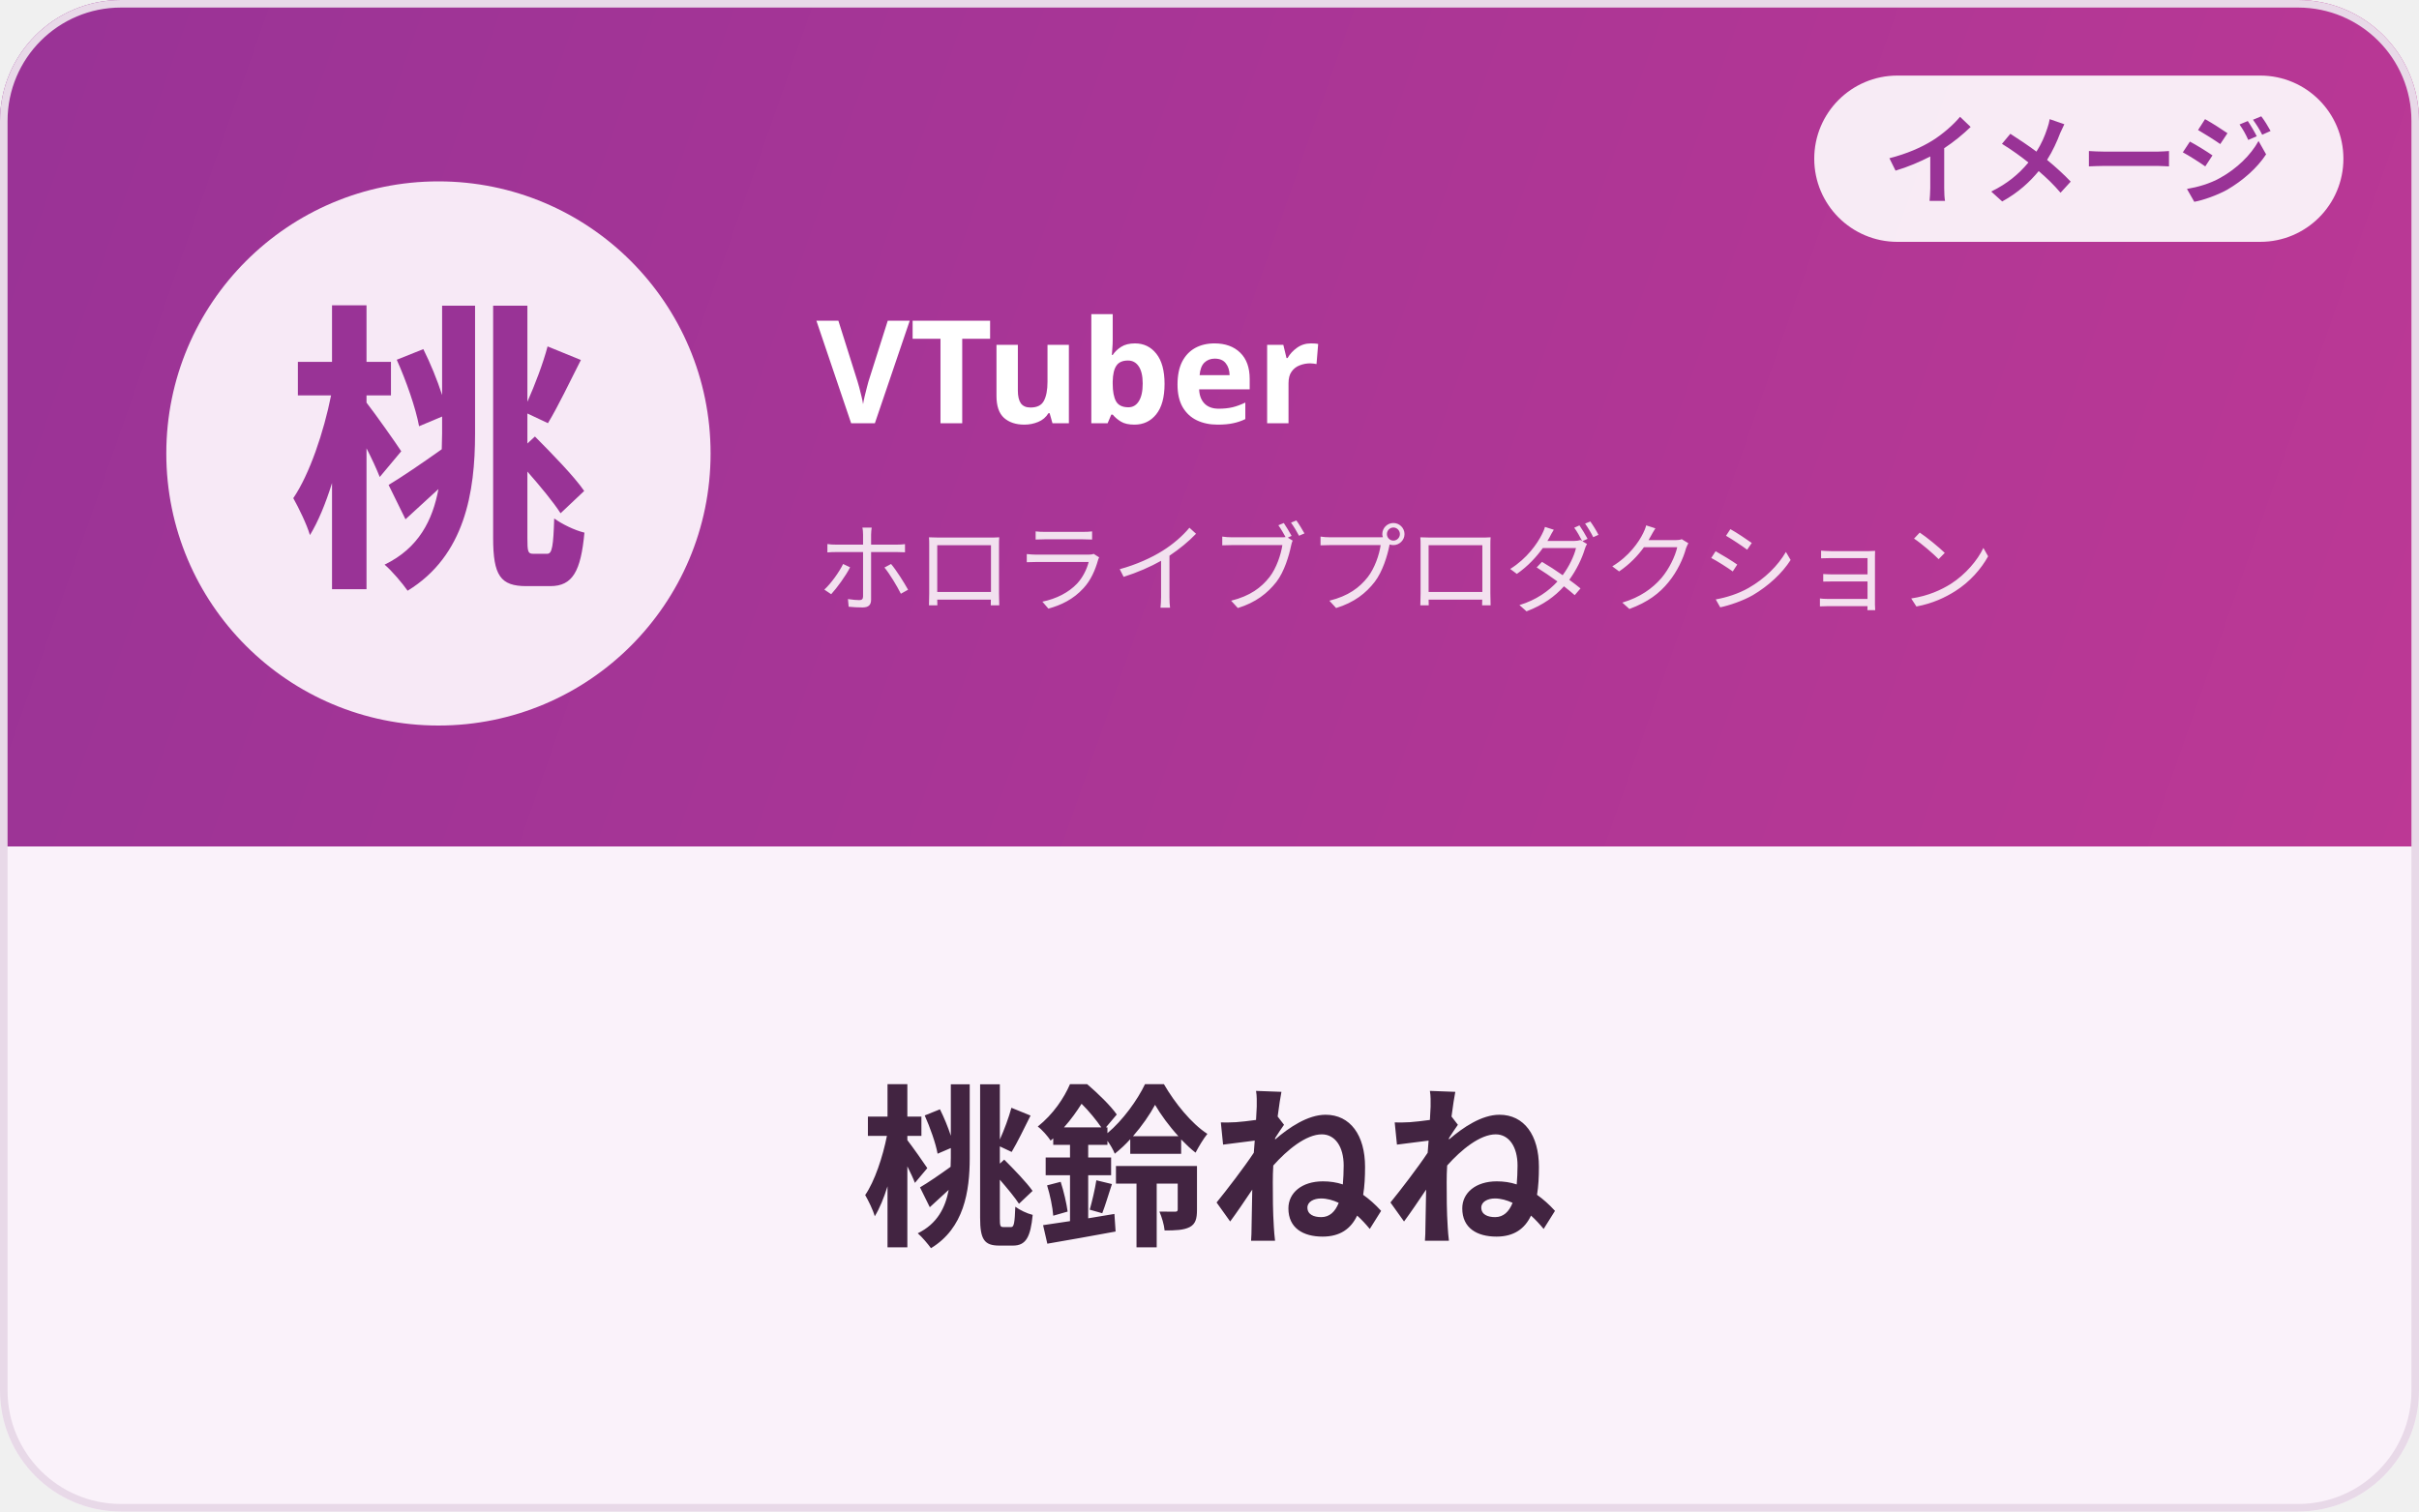
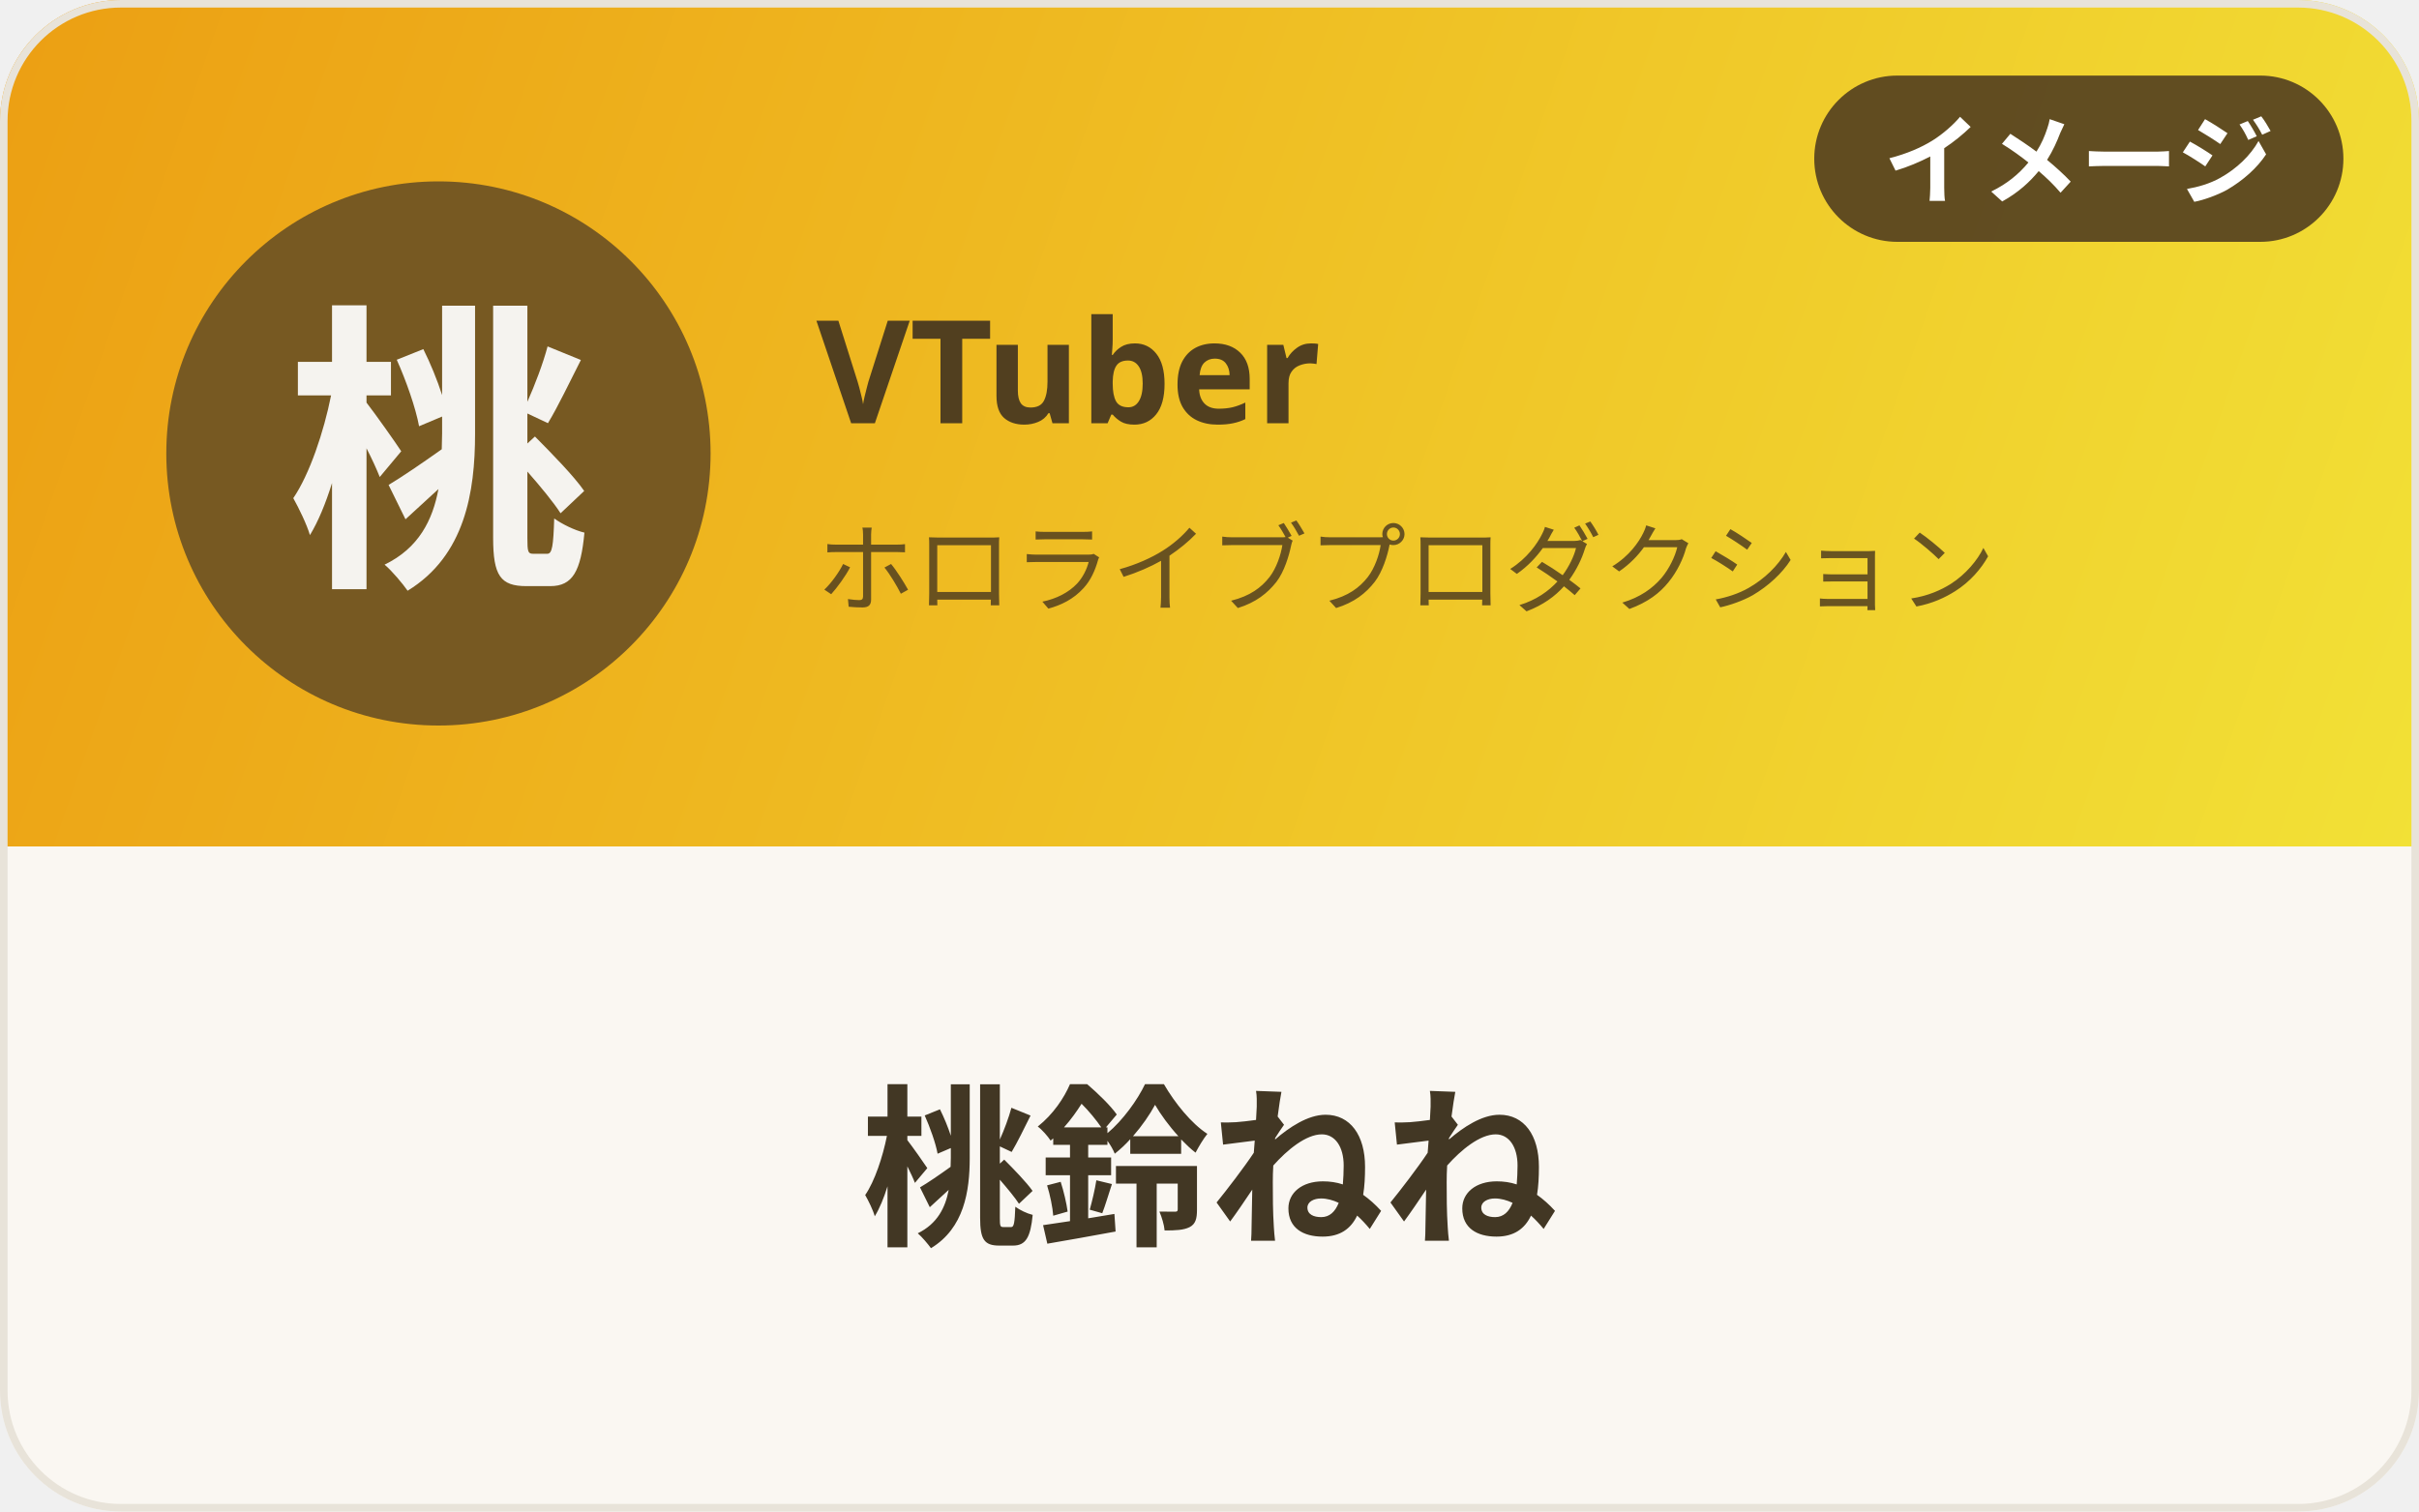
<svg xmlns="http://www.w3.org/2000/svg" viewBox="0 0 320 200" width="320" height="200" role="img" aria-label="桃鈴ねねのイメージ画像">
  <defs>
    <linearGradient id="g8fbb546f50" gradientUnits="userSpaceOnUse" x1="0" y1="0" x2="320" y2="112">
-       <stop offset="0" stop-color="#993396" />
-       <stop offset="1" stop-color="#bc3895" />
+       <stop offset="0" stop-color="#ec9f13" />
+       <stop offset="1" stop-color="#f2e136" />
    </linearGradient>
    <clipPath id="c8fbb546f50">
      <rect x="0" y="0" width="320" height="200" rx="16" />
    </clipPath>
  </defs>
  <g clip-path="url(#c8fbb546f50)" font-family="'Hiragino Sans','Noto Sans JP','Yu Gothic',sans-serif">
-     <rect x="0" y="0" width="320" height="200" fill="#faf2fa" />
+     <rect x="0" y="0" width="320" height="200" fill="#faf7f2" />
    <rect x="0" y="0" width="320" height="112" fill="url(#g8fbb546f50)" />
-     <circle cx="58" cy="60" r="36" fill="#f7e9f6" />
-     <text x="58" y="74.4" text-anchor="middle" font-size="40" font-weight="700" fill="#993396">桃</text>
-     <text x="108" y="56" font-size="19" font-weight="700" fill="#ffffff">VTuber</text>
-     <text x="108" y="80" font-size="13" fill="#ffffff" fill-opacity="0.85">ホロライブプロダクション</text>
-     <rect x="240" y="10" width="70" height="22" rx="11" fill="#ffffff" fill-opacity="0.9" />
-     <text x="275" y="26" text-anchor="middle" font-size="13" font-weight="600" fill="#993396">イメージ</text>
-     <text x="160" y="163.0" text-anchor="middle" font-size="23" font-weight="700" fill="#422441">桃鈴ねね</text>
+     <circle cx="58" cy="60" r="36" fill="#775922" />
+     <text x="58" y="74.4" text-anchor="middle" font-size="40" font-weight="700" fill="#f5f3ef">桃</text>
+     <text x="108" y="56" font-size="19" font-weight="700" fill="#513f1f">VTuber</text>
+     <text x="108" y="80" font-size="13" fill="#513f1f" fill-opacity="0.85">ホロライブプロダクション</text>
+     <rect x="240" y="10" width="70" height="22" rx="11" fill="#513f1f" fill-opacity="0.9" />
+     <text x="275" y="26" text-anchor="middle" font-size="13" font-weight="600" fill="#ffffff">イメージ</text>
+     <text x="160" y="163.0" text-anchor="middle" font-size="23" font-weight="700" fill="#423724">桃鈴ねね</text>
  </g>
-   <rect x="0.5" y="0.5" width="319" height="199" rx="15.5" fill="none" stroke="#e8d9e8" />
+   <rect x="0.5" y="0.5" width="319" height="199" rx="15.5" fill="none" stroke="#e8e3d9" />
</svg>
